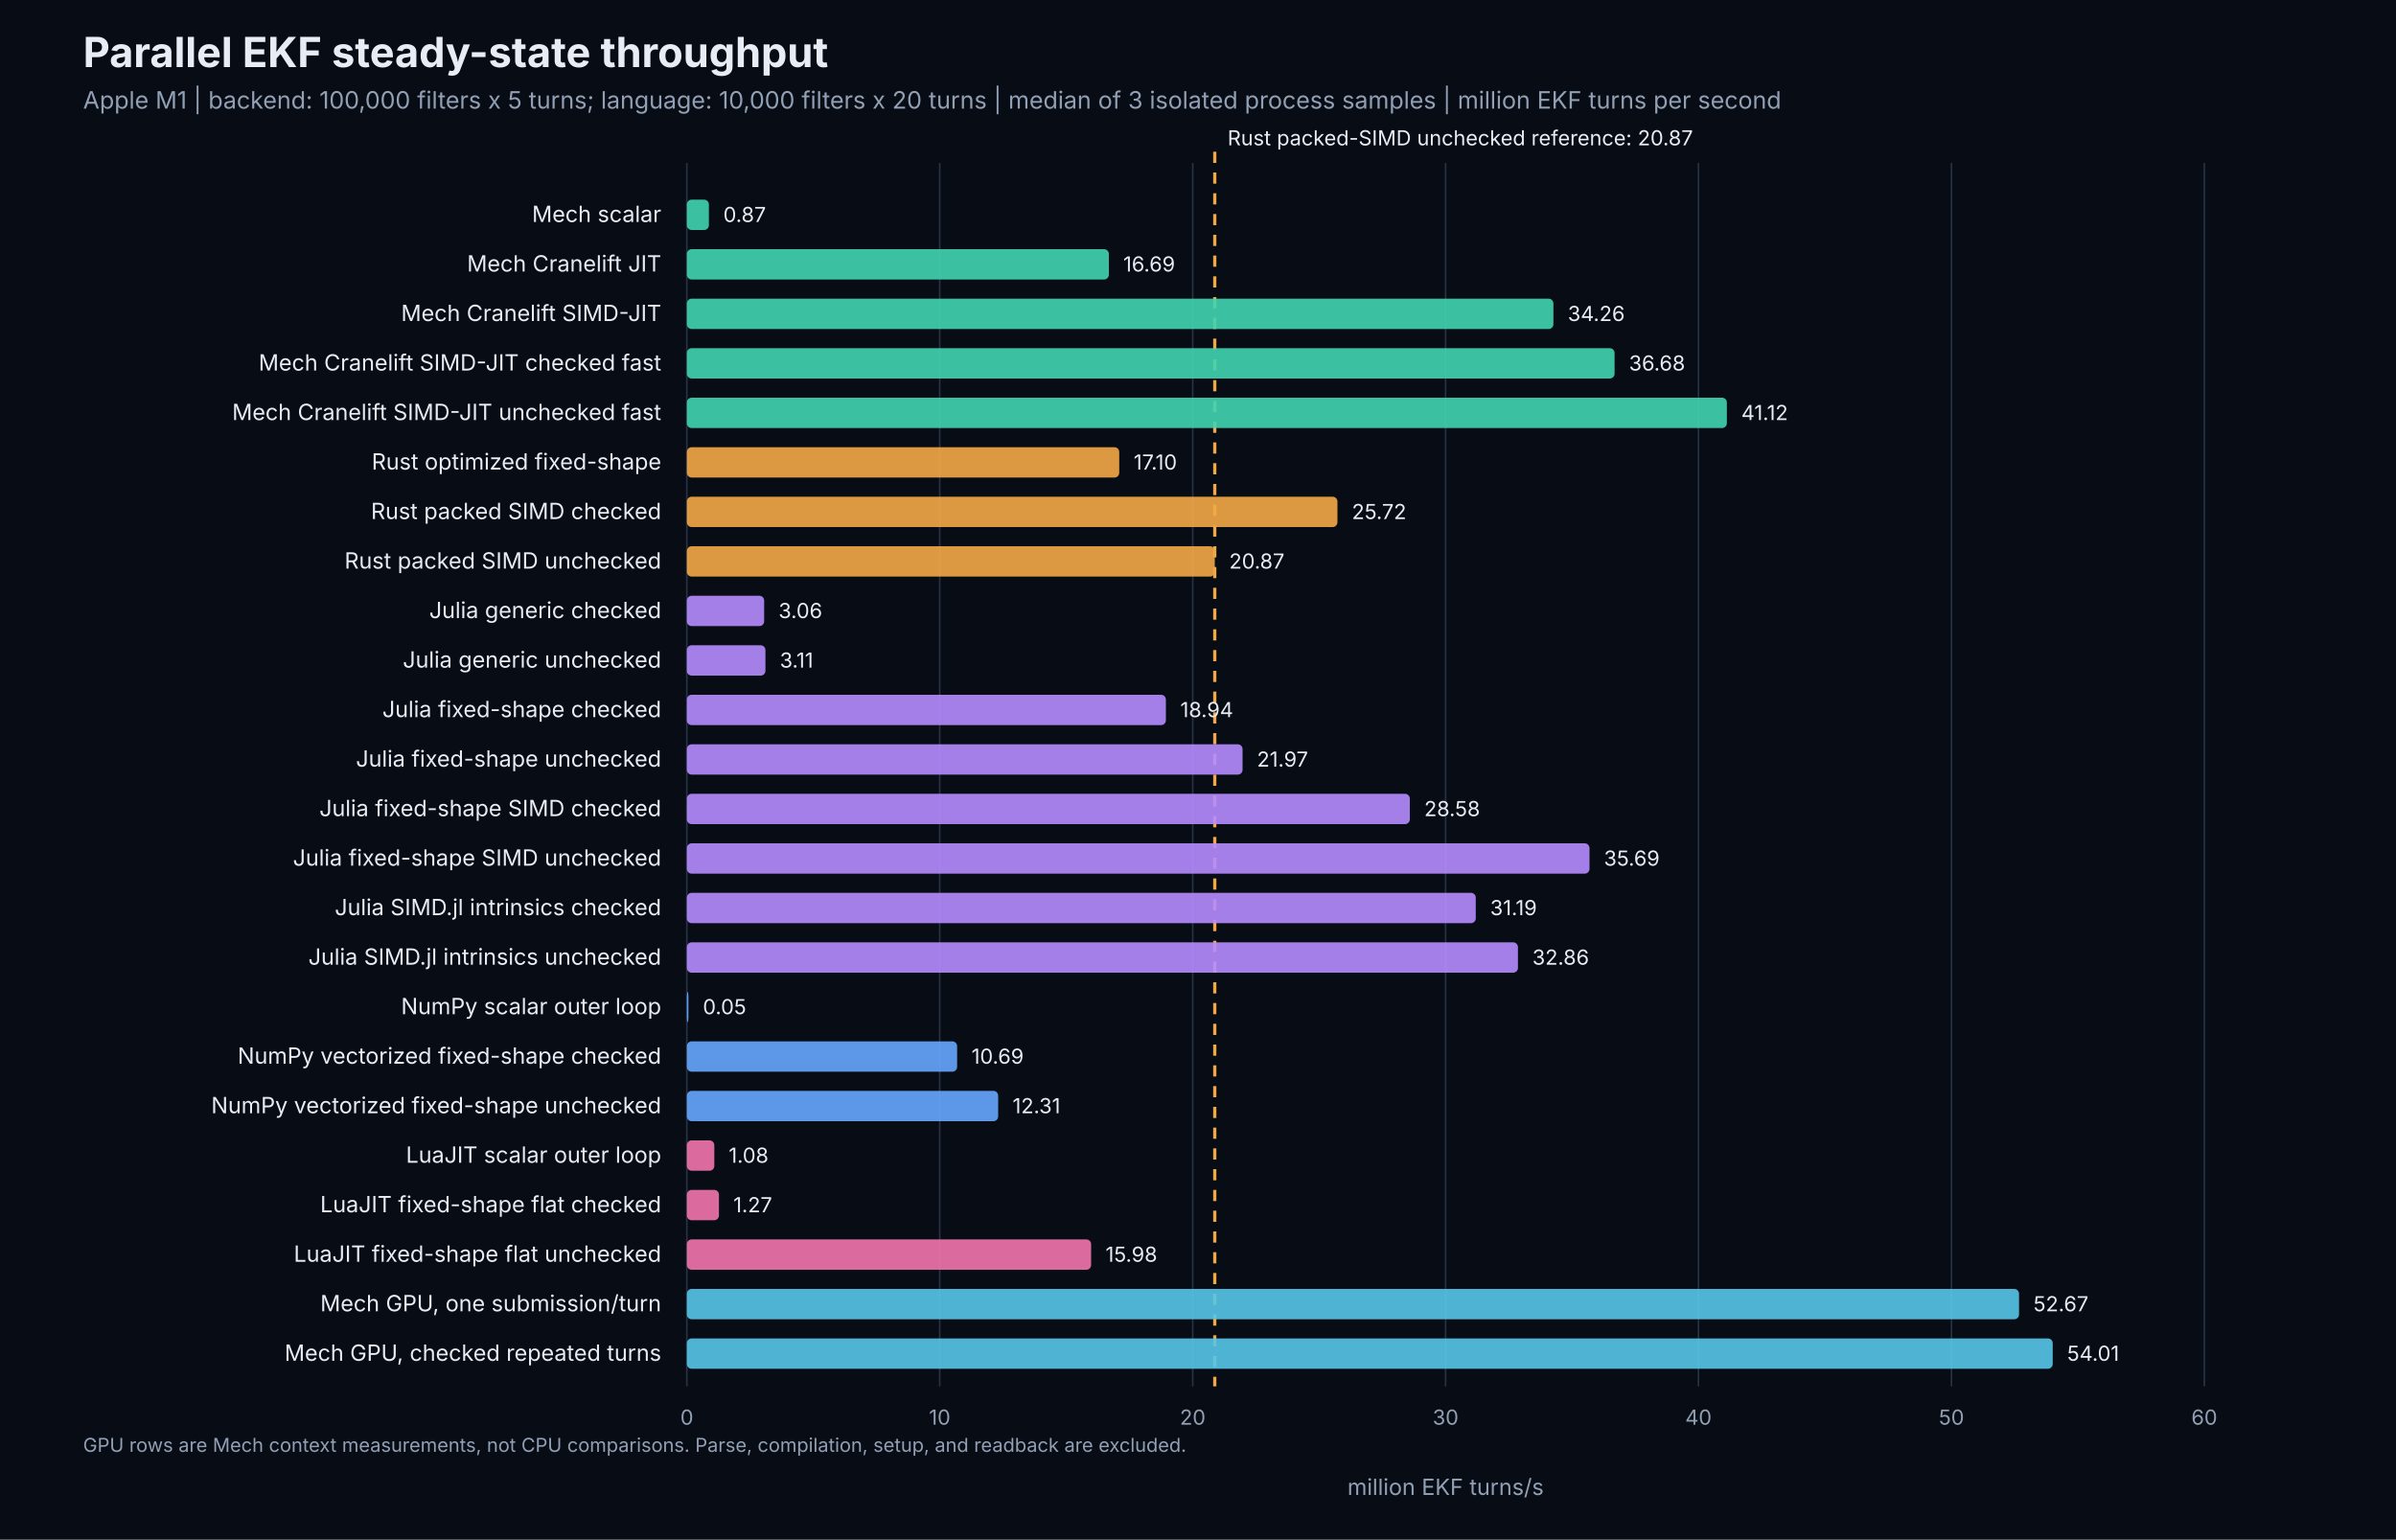
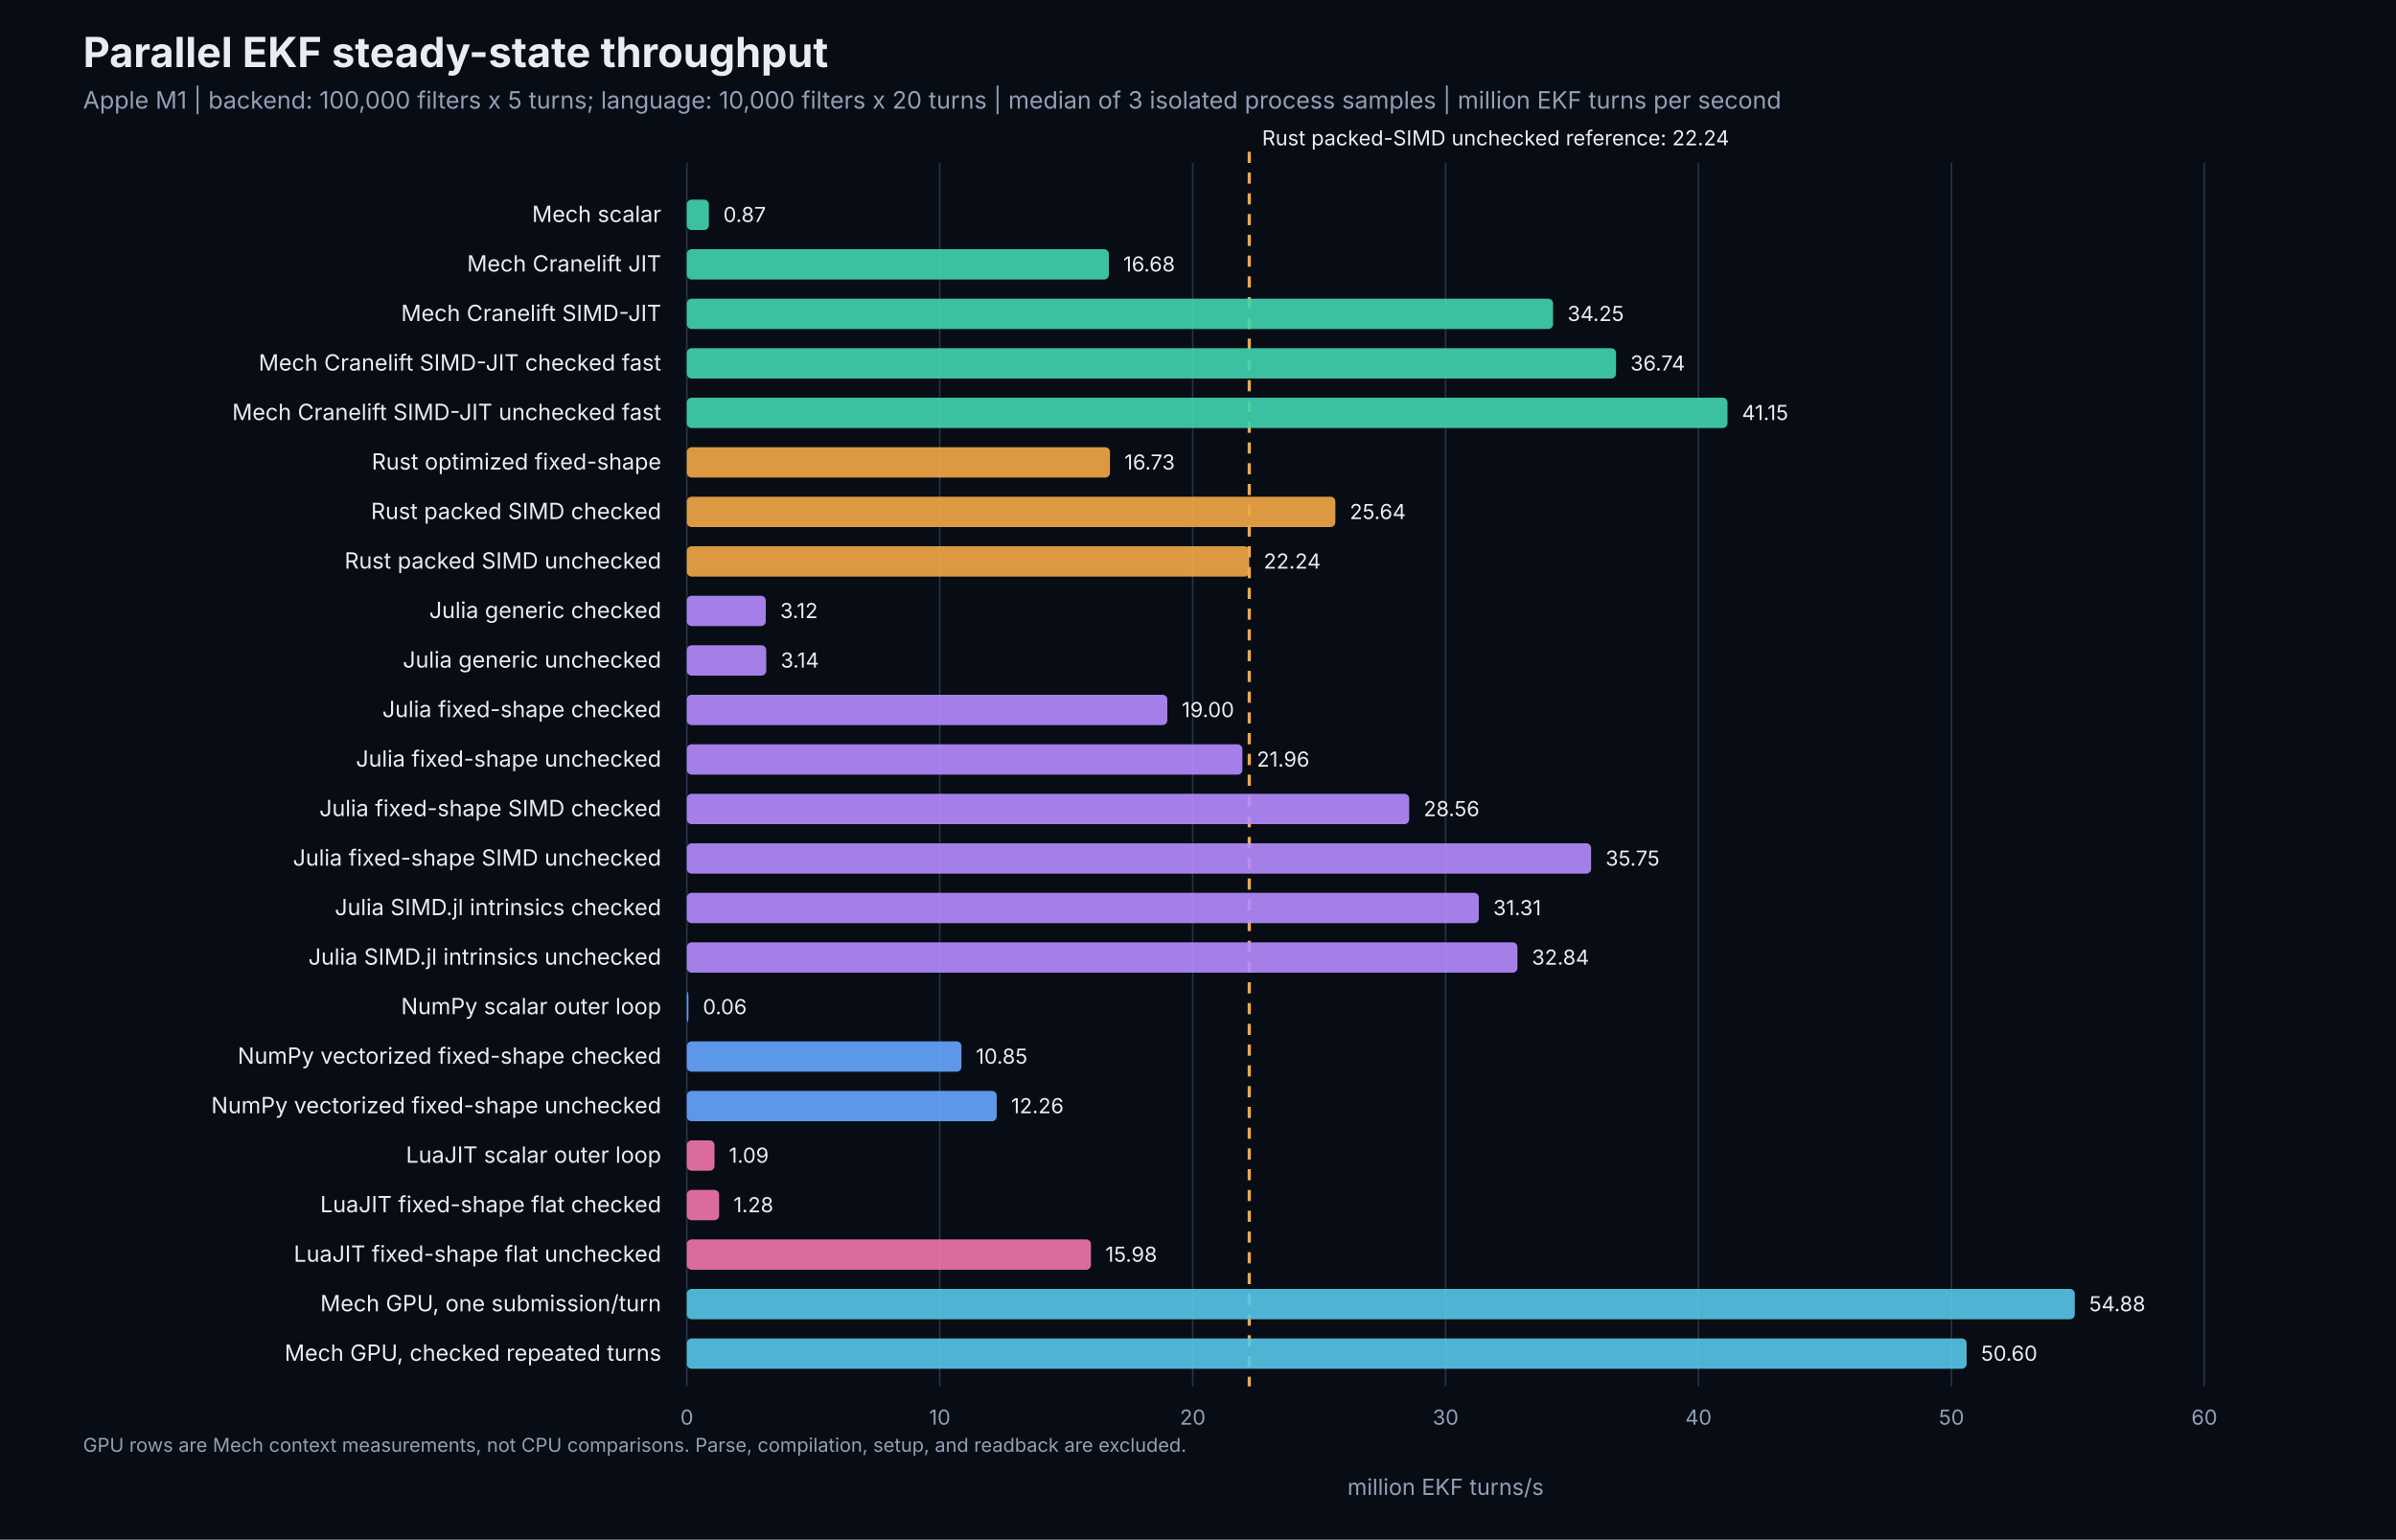
<svg xmlns="http://www.w3.org/2000/svg" width="1500" height="964" viewBox="0 0 1500 964">
  <rect width="100%" height="100%" fill="#080c14" />
  <style>text{font-family:-apple-system,BlinkMacSystemFont,"Segoe UI",sans-serif;fill:#e8edf5} .muted{fill:#91a0b5} .grid{stroke:#263246;stroke-width:1} .axis{fill:#91a0b5;font-size:13px} .label{font-size:14px} .value{font-size:13px;font-variant-numeric:tabular-nums}</style>
  <text x="52" y="42" font-size="26" font-weight="700">Parallel EKF steady-state throughput</text>
  <text x="52" y="68" class="muted" font-size="15">Apple M1 | backend: 100,000 filters x 5 turns; language: 10,000 filters x 20 turns | median of 3 isolated process samples | million EKF turns per second</text>
  <line x1="430.0" y1="102" x2="430.0" y2="868" class="grid" />
  <text x="430.0" y="892" text-anchor="middle" class="axis">0</text>
  <line x1="588.3" y1="102" x2="588.3" y2="868" class="grid" />
  <text x="588.3" y="892" text-anchor="middle" class="axis">10</text>
  <line x1="746.7" y1="102" x2="746.7" y2="868" class="grid" />
  <text x="746.7" y="892" text-anchor="middle" class="axis">20</text>
  <line x1="905.0" y1="102" x2="905.0" y2="868" class="grid" />
  <text x="905.0" y="892" text-anchor="middle" class="axis">30</text>
  <line x1="1063.3" y1="102" x2="1063.3" y2="868" class="grid" />
  <text x="1063.3" y="892" text-anchor="middle" class="axis">40</text>
  <line x1="1221.7" y1="102" x2="1221.7" y2="868" class="grid" />
  <text x="1221.7" y="892" text-anchor="middle" class="axis">50</text>
  <line x1="1380.0" y1="102" x2="1380.0" y2="868" class="grid" />
  <text x="1380.0" y="892" text-anchor="middle" class="axis">60</text>
  <text x="905.0" y="936" text-anchor="middle" class="muted" font-size="14">million EKF turns/s</text>
-   <line x1="760.5" y1="95" x2="760.5" y2="868" stroke="#f3a847" stroke-width="2" stroke-dasharray="7 6" />
-   <text x="768.5" y="91" fill="#f3a847" font-size="13">Rust packed-SIMD unchecked reference: 20.87</text>
+   <line x1="782.1" y1="95" x2="782.1" y2="868" stroke="#f3a847" stroke-width="2" stroke-dasharray="7 6" />
+   <text x="790.1" y="91" fill="#f3a847" font-size="13">Rust packed-SIMD unchecked reference: 22.24</text>
  <text x="414" y="139" text-anchor="end" class="label">Mech scalar</text>
  <rect x="430" y="125" width="13.8" height="19" rx="3" fill="#40d4b0" opacity="0.9" />
  <text x="452.8" y="139" class="value">0.87</text>
  <text x="414" y="170" text-anchor="end" class="label">Mech Cranelift JIT</text>
  <rect x="430" y="156" width="264.2" height="19" rx="3" fill="#40d4b0" opacity="0.9" />
-   <text x="703.2" y="170" class="value">16.69</text>
+   <text x="703.2" y="170" class="value">16.68</text>
  <text x="414" y="201" text-anchor="end" class="label">Mech Cranelift SIMD-JIT</text>
-   <rect x="430" y="187" width="542.5" height="19" rx="3" fill="#40d4b0" opacity="0.9" />
-   <text x="981.5" y="201" class="value">34.26</text>
+   <rect x="430" y="187" width="542.3" height="19" rx="3" fill="#40d4b0" opacity="0.9" />
+   <text x="981.3" y="201" class="value">34.25</text>
  <text x="414" y="232" text-anchor="end" class="label">Mech Cranelift SIMD-JIT checked fast</text>
-   <rect x="430" y="218" width="580.8" height="19" rx="3" fill="#40d4b0" opacity="0.9" />
-   <text x="1019.8" y="232" class="value">36.68</text>
+   <rect x="430" y="218" width="581.7" height="19" rx="3" fill="#40d4b0" opacity="0.9" />
+   <text x="1020.7" y="232" class="value">36.74</text>
  <text x="414" y="263" text-anchor="end" class="label">Mech Cranelift SIMD-JIT unchecked fast</text>
-   <rect x="430" y="249" width="651.1" height="19" rx="3" fill="#40d4b0" opacity="0.9" />
-   <text x="1090.1" y="263" class="value">41.12</text>
+   <rect x="430" y="249" width="651.5" height="19" rx="3" fill="#40d4b0" opacity="0.9" />
+   <text x="1090.5" y="263" class="value">41.15</text>
  <text x="414" y="294" text-anchor="end" class="label">Rust optimized fixed-shape</text>
-   <rect x="430" y="280" width="270.7" height="19" rx="3" fill="#f3a847" opacity="0.9" />
-   <text x="709.7" y="294" class="value">17.10</text>
+   <rect x="430" y="280" width="264.9" height="19" rx="3" fill="#f3a847" opacity="0.9" />
+   <text x="703.9" y="294" class="value">16.73</text>
  <text x="414" y="325" text-anchor="end" class="label">Rust packed SIMD checked</text>
-   <rect x="430" y="311" width="407.3" height="19" rx="3" fill="#f3a847" opacity="0.9" />
-   <text x="846.3" y="325" class="value">25.72</text>
+   <rect x="430" y="311" width="406.0" height="19" rx="3" fill="#f3a847" opacity="0.9" />
+   <text x="845.0" y="325" class="value">25.64</text>
  <text x="414" y="356" text-anchor="end" class="label">Rust packed SIMD unchecked</text>
-   <rect x="430" y="342" width="330.5" height="19" rx="3" fill="#f3a847" opacity="0.9" />
-   <text x="769.5" y="356" class="value">20.87</text>
+   <rect x="430" y="342" width="352.1" height="19" rx="3" fill="#f3a847" opacity="0.9" />
+   <text x="791.1" y="356" class="value">22.24</text>
  <text x="414" y="387" text-anchor="end" class="label">Julia generic checked</text>
-   <rect x="430" y="373" width="48.4" height="19" rx="3" fill="#b68cff" opacity="0.9" />
-   <text x="487.4" y="387" class="value">3.06</text>
+   <rect x="430" y="373" width="49.4" height="19" rx="3" fill="#b68cff" opacity="0.9" />
+   <text x="488.4" y="387" class="value">3.12</text>
  <text x="414" y="418" text-anchor="end" class="label">Julia generic unchecked</text>
-   <rect x="430" y="404" width="49.2" height="19" rx="3" fill="#b68cff" opacity="0.9" />
-   <text x="488.2" y="418" class="value">3.11</text>
+   <rect x="430" y="404" width="49.7" height="19" rx="3" fill="#b68cff" opacity="0.9" />
+   <text x="488.7" y="418" class="value">3.14</text>
  <text x="414" y="449" text-anchor="end" class="label">Julia fixed-shape checked</text>
-   <rect x="430" y="435" width="299.9" height="19" rx="3" fill="#b68cff" opacity="0.9" />
-   <text x="738.9" y="449" class="value">18.94</text>
+   <rect x="430" y="435" width="300.8" height="19" rx="3" fill="#b68cff" opacity="0.9" />
+   <text x="739.8" y="449" class="value">19.00</text>
  <text x="414" y="480" text-anchor="end" class="label">Julia fixed-shape unchecked</text>
-   <rect x="430" y="466" width="347.9" height="19" rx="3" fill="#b68cff" opacity="0.9" />
-   <text x="786.9" y="480" class="value">21.97</text>
+   <rect x="430" y="466" width="347.8" height="19" rx="3" fill="#b68cff" opacity="0.9" />
+   <text x="786.8" y="480" class="value">21.96</text>
  <text x="414" y="511" text-anchor="end" class="label">Julia fixed-shape SIMD checked</text>
-   <rect x="430" y="497" width="452.6" height="19" rx="3" fill="#b68cff" opacity="0.9" />
-   <text x="891.6" y="511" class="value">28.58</text>
+   <rect x="430" y="497" width="452.2" height="19" rx="3" fill="#b68cff" opacity="0.9" />
+   <text x="891.2" y="511" class="value">28.56</text>
  <text x="414" y="542" text-anchor="end" class="label">Julia fixed-shape SIMD unchecked</text>
-   <rect x="430" y="528" width="565.1" height="19" rx="3" fill="#b68cff" opacity="0.9" />
-   <text x="1004.1" y="542" class="value">35.69</text>
+   <rect x="430" y="528" width="566.1" height="19" rx="3" fill="#b68cff" opacity="0.9" />
+   <text x="1005.1" y="542" class="value">35.75</text>
  <text x="414" y="573" text-anchor="end" class="label">Julia SIMD.jl intrinsics checked</text>
-   <rect x="430" y="559" width="493.9" height="19" rx="3" fill="#b68cff" opacity="0.9" />
-   <text x="932.9" y="573" class="value">31.19</text>
+   <rect x="430" y="559" width="495.8" height="19" rx="3" fill="#b68cff" opacity="0.9" />
+   <text x="934.8" y="573" class="value">31.31</text>
  <text x="414" y="604" text-anchor="end" class="label">Julia SIMD.jl intrinsics unchecked</text>
-   <rect x="430" y="590" width="520.3" height="19" rx="3" fill="#b68cff" opacity="0.9" />
-   <text x="959.3" y="604" class="value">32.86</text>
+   <rect x="430" y="590" width="520.0" height="19" rx="3" fill="#b68cff" opacity="0.9" />
+   <text x="959.0" y="604" class="value">32.84</text>
  <text x="414" y="635" text-anchor="end" class="label">NumPy scalar outer loop</text>
  <rect x="430" y="621" width="1.0" height="19" rx="3" fill="#66a6ff" opacity="0.9" />
-   <text x="440.0" y="635" class="value">0.05</text>
+   <text x="440.0" y="635" class="value">0.06</text>
  <text x="414" y="666" text-anchor="end" class="label">NumPy vectorized fixed-shape checked</text>
-   <rect x="430" y="652" width="169.2" height="19" rx="3" fill="#66a6ff" opacity="0.9" />
-   <text x="608.2" y="666" class="value">10.69</text>
+   <rect x="430" y="652" width="171.9" height="19" rx="3" fill="#66a6ff" opacity="0.9" />
+   <text x="610.9" y="666" class="value">10.85</text>
  <text x="414" y="697" text-anchor="end" class="label">NumPy vectorized fixed-shape unchecked</text>
-   <rect x="430" y="683" width="194.9" height="19" rx="3" fill="#66a6ff" opacity="0.9" />
-   <text x="633.9" y="697" class="value">12.31</text>
+   <rect x="430" y="683" width="194.0" height="19" rx="3" fill="#66a6ff" opacity="0.9" />
+   <text x="633.0" y="697" class="value">12.26</text>
  <text x="414" y="728" text-anchor="end" class="label">LuaJIT scalar outer loop</text>
-   <rect x="430" y="714" width="17.2" height="19" rx="3" fill="#f276ad" opacity="0.9" />
-   <text x="456.2" y="728" class="value">1.08</text>
+   <rect x="430" y="714" width="17.3" height="19" rx="3" fill="#f276ad" opacity="0.9" />
+   <text x="456.3" y="728" class="value">1.09</text>
  <text x="414" y="759" text-anchor="end" class="label">LuaJIT fixed-shape flat checked</text>
-   <rect x="430" y="745" width="20.1" height="19" rx="3" fill="#f276ad" opacity="0.9" />
-   <text x="459.1" y="759" class="value">1.27</text>
+   <rect x="430" y="745" width="20.2" height="19" rx="3" fill="#f276ad" opacity="0.9" />
+   <text x="459.2" y="759" class="value">1.28</text>
  <text x="414" y="790" text-anchor="end" class="label">LuaJIT fixed-shape flat unchecked</text>
-   <rect x="430" y="776" width="253.1" height="19" rx="3" fill="#f276ad" opacity="0.9" />
-   <text x="692.1" y="790" class="value">15.98</text>
+   <rect x="430" y="776" width="253.0" height="19" rx="3" fill="#f276ad" opacity="0.9" />
+   <text x="692.0" y="790" class="value">15.98</text>
  <text x="414" y="821" text-anchor="end" class="label">Mech GPU, one submission/turn</text>
-   <rect x="430" y="807" width="834.0" height="19" rx="3" fill="#56c7e8" opacity="0.9" />
-   <text x="1273.0" y="821" class="value">52.67</text>
+   <rect x="430" y="807" width="868.9" height="19" rx="3" fill="#56c7e8" opacity="0.9" />
+   <text x="1307.9" y="821" class="value">54.88</text>
  <text x="414" y="852" text-anchor="end" class="label">Mech GPU, checked repeated turns</text>
-   <rect x="430" y="838" width="855.1" height="19" rx="3" fill="#56c7e8" opacity="0.9" />
-   <text x="1294.1" y="852" class="value">54.01</text>
+   <rect x="430" y="838" width="801.2" height="19" rx="3" fill="#56c7e8" opacity="0.9" />
+   <text x="1240.2" y="852" class="value">50.60</text>
  <text x="52" y="909" class="muted" font-size="12">GPU rows are Mech context measurements, not CPU comparisons. Parse, compilation, setup, and readback are excluded.</text>
</svg>
